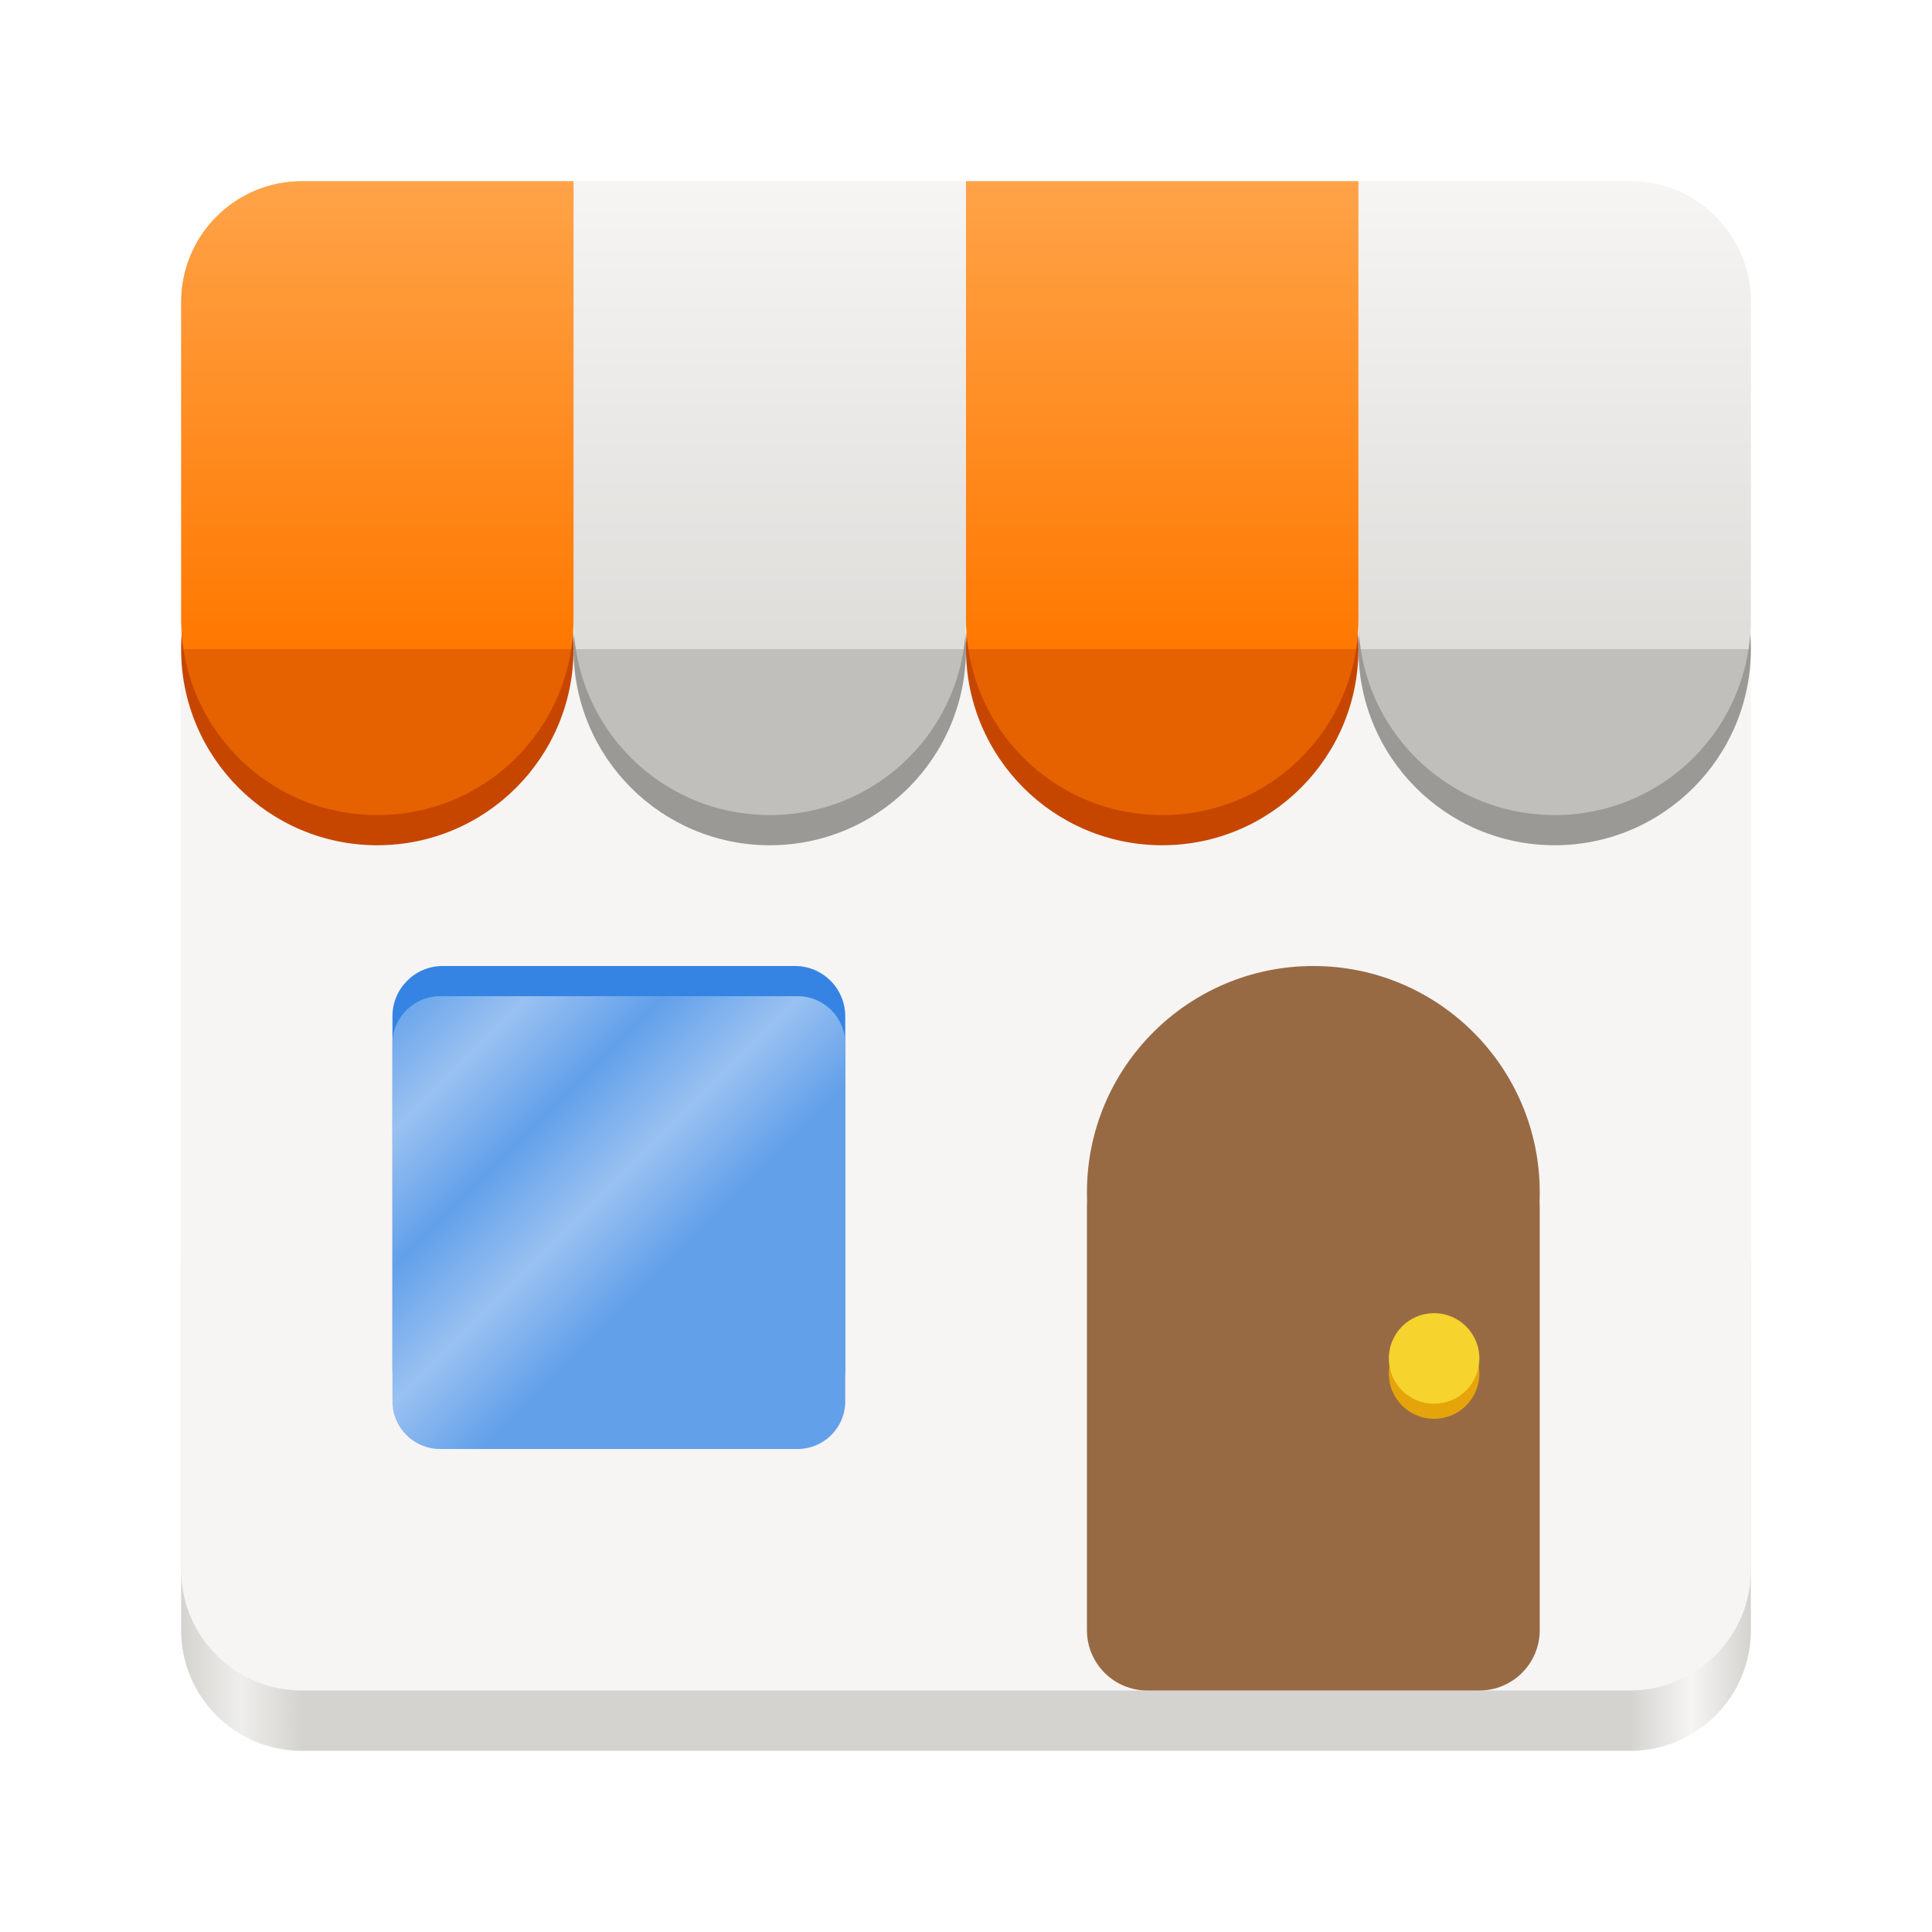
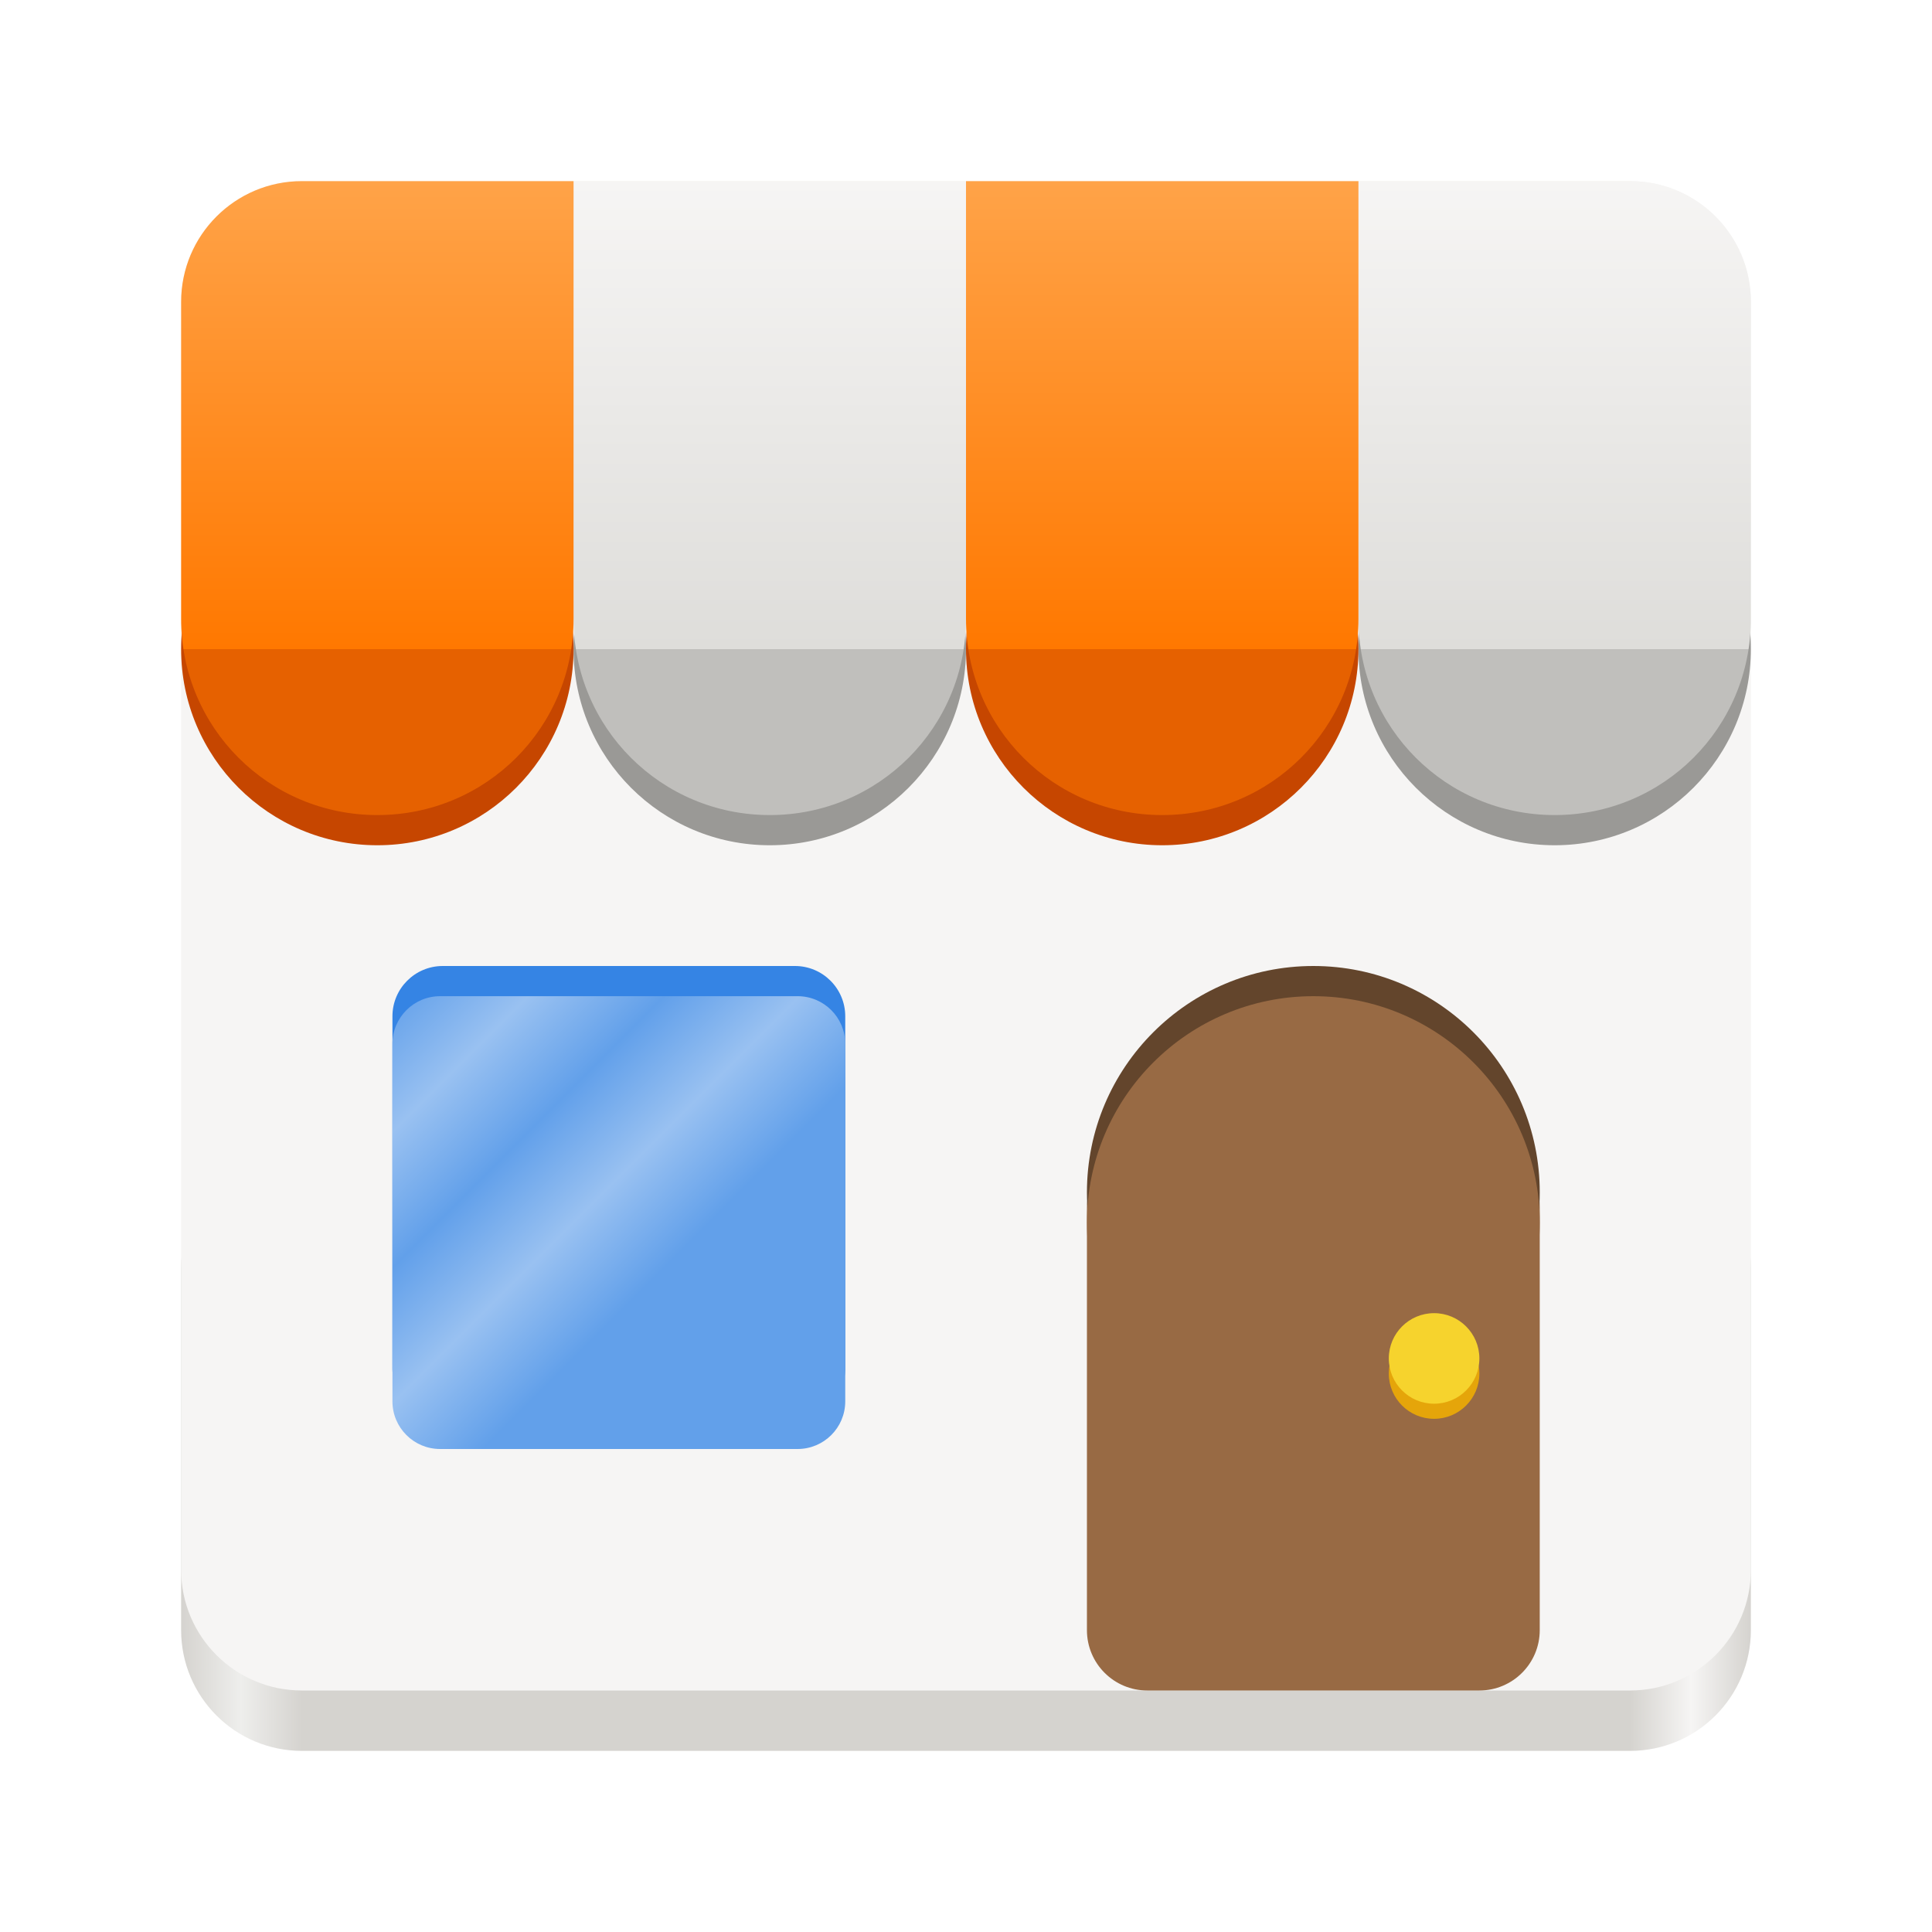
<svg xmlns="http://www.w3.org/2000/svg" xmlns:xlink="http://www.w3.org/1999/xlink" height="128px" viewBox="0 0 128 128" width="128px">
  <linearGradient id="a" gradientTransform="matrix(-1 0 -0 -1 123.9999 -175.9995)" gradientUnits="userSpaceOnUse" x1="8" x2="112" y1="-244" y2="-244">
    <stop offset="0" stop-color="#d5d3cf" />
    <stop offset="0.038" stop-color="#f6f5f4" />
    <stop offset="0.077" stop-color="#d5d3cf" />
    <stop offset="0.923" stop-color="#d5d3cf" />
    <stop offset="0.962" stop-color="#eeeeec" />
    <stop offset="1" stop-color="#d5d3cf" />
  </linearGradient>
  <clipPath id="b">
    <path d="m 90 30 h 26 v 26 h -26 z m 0 0" />
  </clipPath>
  <clipPath id="c">
    <path d="m 20 12 h 88 c 4.418 0 8 3.582 8 8 v 84 c 0 4.418 -3.582 8 -8 8 h -88 c -4.418 0 -8 -3.582 -8 -8 v -84 c 0 -4.418 3.582 -8 8 -8 z m 0 0" />
  </clipPath>
  <clipPath id="d">
    <path d="m 90 12 h 26 v 42 h -26 z m 0 0" />
  </clipPath>
  <clipPath id="e">
    <path d="m 20 12 h 88 c 4.418 0 8 3.582 8 8 v 84 c 0 4.418 -3.582 8 -8 8 h -88 c -4.418 0 -8 -3.582 -8 -8 v -84 c 0 -4.418 3.582 -8 8 -8 z m 0 0" />
  </clipPath>
  <linearGradient id="f" gradientUnits="userSpaceOnUse">
    <stop offset="0" stop-color="#f6f5f4" />
    <stop offset="1" stop-color="#deddda" />
    <stop offset="1" stop-color="#c0bfbc" />
  </linearGradient>
  <linearGradient id="g" gradientTransform="matrix(-1 0 0 1 0.000296 -93.08141)" x1="-103" x2="-103" xlink:href="#f" y1="105.081" y2="136.081" />
  <clipPath id="h">
    <path d="m 64 30 h 26 v 26 h -26 z m 0 0" />
  </clipPath>
  <clipPath id="i">
    <path d="m 20 12 h 88 c 4.418 0 8 3.582 8 8 v 84 c 0 4.418 -3.582 8 -8 8 h -88 c -4.418 0 -8 -3.582 -8 -8 v -84 c 0 -4.418 3.582 -8 8 -8 z m 0 0" />
  </clipPath>
  <clipPath id="j">
    <path d="m 64 12 h 26 v 42 h -26 z m 0 0" />
  </clipPath>
  <clipPath id="k">
    <path d="m 20 12 h 88 c 4.418 0 8 3.582 8 8 v 84 c 0 4.418 -3.582 8 -8 8 h -88 c -4.418 0 -8 -3.582 -8 -8 v -84 c 0 -4.418 3.582 -8 8 -8 z m 0 0" />
  </clipPath>
  <linearGradient id="l" gradientUnits="userSpaceOnUse">
    <stop offset="0" stop-color="#ffa348" />
    <stop offset="1" stop-color="#ff7800" />
    <stop offset="1" stop-color="#e66100" />
  </linearGradient>
  <linearGradient id="m" gradientTransform="matrix(-1 0 0 1 0.000296 -93.08141)" x1="-77" x2="-77" xlink:href="#l" y1="105.081" y2="136.081" />
  <clipPath id="n">
    <path d="m 38 30 h 26 v 26 h -26 z m 0 0" />
  </clipPath>
  <clipPath id="o">
    <path d="m 20 12 h 88 c 4.418 0 8 3.582 8 8 v 84 c 0 4.418 -3.582 8 -8 8 h -88 c -4.418 0 -8 -3.582 -8 -8 v -84 c 0 -4.418 3.582 -8 8 -8 z m 0 0" />
  </clipPath>
  <clipPath id="p">
    <path d="m 38 12 h 26 v 42 h -26 z m 0 0" />
  </clipPath>
  <clipPath id="q">
    <path d="m 20 12 h 88 c 4.418 0 8 3.582 8 8 v 84 c 0 4.418 -3.582 8 -8 8 h -88 c -4.418 0 -8 -3.582 -8 -8 v -84 c 0 -4.418 3.582 -8 8 -8 z m 0 0" />
  </clipPath>
  <linearGradient id="r" gradientTransform="matrix(-1 0 0 1 0.000296 -93.08141)" x1="-51" x2="-51" xlink:href="#f" y1="105.081" y2="136.081" />
  <clipPath id="s">
    <path d="m 12 30 h 26 v 26 h -26 z m 0 0" />
  </clipPath>
  <clipPath id="t">
    <path d="m 20 12 h 88 c 4.418 0 8 3.582 8 8 v 84 c 0 4.418 -3.582 8 -8 8 h -88 c -4.418 0 -8 -3.582 -8 -8 v -84 c 0 -4.418 3.582 -8 8 -8 z m 0 0" />
  </clipPath>
  <clipPath id="u">
    <path d="m 12 12 h 26 v 42 h -26 z m 0 0" />
  </clipPath>
  <clipPath id="v">
    <path d="m 20 12 h 88 c 4.418 0 8 3.582 8 8 v 84 c 0 4.418 -3.582 8 -8 8 h -88 c -4.418 0 -8 -3.582 -8 -8 v -84 c 0 -4.418 3.582 -8 8 -8 z m 0 0" />
  </clipPath>
  <linearGradient id="w" gradientTransform="matrix(-1 0 0 1 0.000296 -93.08141)" x1="-25" x2="-25" xlink:href="#l" y1="105.081" y2="136.081" />
  <linearGradient id="x" gradientUnits="userSpaceOnUse" x1="26" x2="56" y1="66" y2="96">
    <stop offset="0" stop-color="#62a0ea" />
    <stop offset="0.15" stop-color="#99c1f1" />
    <stop offset="0.3" stop-color="#62a0ea" />
    <stop offset="0.45" stop-color="#99c1f1" />
    <stop offset="0.6" stop-color="#62a0ea" />
    <stop offset="1" stop-color="#62a0ea" />
  </linearGradient>
  <path d="m 108 116 h -88 c -4.418 0 -8 -3.582 -8 -8 v -24 c 0 -4.418 3.582 -8 8 -8 h 88 c 4.418 0 8 3.582 8 8 v 24 c 0 4.418 -3.582 8 -8 8 z m 0 0" fill="url(#a)" />
  <path d="m 20 12 h 88 c 4.418 0 8 3.582 8 8 v 84 c 0 4.418 -3.582 8 -8 8 h -88 c -4.418 0 -8 -3.582 -8 -8 v -84 c 0 -4.418 3.582 -8 8 -8 z m 0 0" fill="#f6f5f4" />
  <g clip-path="url(#b)">
    <g clip-path="url(#c)">
      <path d="m 103 30 c -7.18 0 -13 5.82 -13 13 s 5.82 13 13 13 s 13 -5.82 13 -13 s -5.82 -13 -13 -13 z m 0 0" fill="#9a9996" />
    </g>
  </g>
  <g clip-path="url(#d)">
    <g clip-path="url(#e)">
      <path d="m 90 12 v 29 c 0 7.203 5.797 13 13 13 s 13 -5.797 13 -13 v -29 z m 0 0" fill="url(#g)" />
    </g>
  </g>
  <g clip-path="url(#h)">
    <g clip-path="url(#i)">
      <path d="m 77 30 c -7.18 0 -13 5.82 -13 13 s 5.82 13 13 13 s 13 -5.82 13 -13 s -5.82 -13 -13 -13 z m 0 0" fill="#c64600" />
    </g>
  </g>
  <g clip-path="url(#j)">
    <g clip-path="url(#k)">
      <path d="m 64 12 v 29 c 0 7.203 5.797 13 13 13 s 13 -5.797 13 -13 v -29 z m 0 0" fill="url(#m)" />
    </g>
  </g>
  <g clip-path="url(#n)">
    <g clip-path="url(#o)">
      <path d="m 51 30 c -7.18 0 -13 5.82 -13 13 s 5.82 13 13 13 s 13 -5.82 13 -13 s -5.82 -13 -13 -13 z m 0 0" fill="#9a9996" />
    </g>
  </g>
  <g clip-path="url(#p)">
    <g clip-path="url(#q)">
      <path d="m 38 12 v 29 c 0 7.203 5.797 13 13 13 s 13 -5.797 13 -13 v -29 z m 0 0" fill="url(#r)" />
    </g>
  </g>
  <g clip-path="url(#s)">
    <g clip-path="url(#t)">
      <path d="m 25 30 c -7.18 0 -13 5.82 -13 13 s 5.82 13 13 13 s 13 -5.82 13 -13 s -5.82 -13 -13 -13 z m 0 0" fill="#c64600" />
    </g>
  </g>
  <g clip-path="url(#u)">
    <g clip-path="url(#v)">
      <path d="m 12 12 v 29 c 0 7.203 5.797 13 13 13 s 13 -5.797 13 -13 v -29 z m 0 0" fill="url(#w)" />
    </g>
  </g>
  <path d="m 76.012 76 h 22 c 2.207 0 4 1.793 4 4 v 28 c 0 2.211 -1.793 4 -4 4 h -22 c -2.211 0 -4 -1.789 -4 -4 v -28 c 0 -2.207 1.789 -4 4 -4 z m 0 0" fill="#986a44" />
-   <path d="m 102.012 79 c 0 8.285 -6.719 15 -15 15 c -8.285 0 -15 -6.715 -15 -15 s 6.715 -15 15 -15 c 8.281 0 15 6.715 15 15 z m 0 0" fill="#986a44" />
+   <path d="m 102.012 79 c 0 8.285 -6.719 15 -15 15 c -8.285 0 -15 -6.715 -15 -15 s 6.715 -15 15 -15 c 8.281 0 15 6.715 15 15 z m 0 0" fill="#63452c" />
+   <path d="m 29.332 64 h 23.336 c 1.84 0 3.332 1.492 3.332 3.332 v 23.336 c 0 1.84 -1.492 3.332 -3.332 3.332 h -23.336 c -1.84 0 -3.332 -1.492 -3.332 -3.332 v -23.336 c 0 -1.84 1.492 -3.332 3.332 -3.332 z m 0 0" fill="#3584e4" />
+   <path d="m 29.156 66 h 23.688 c 1.742 0 3.156 1.414 3.156 3.16 v 23.684 c 0 1.742 -1.414 3.156 -3.156 3.156 h -23.688 c -1.742 0 -3.156 -1.414 -3.156 -3.156 v -23.684 c 0 -1.746 1.414 -3.16 3.156 -3.16 z m 0 0" fill="url(#x)" />
+   <path d="m 102.012 81 c 0 8.285 -6.719 15 -15 15 c -8.285 0 -15 -6.715 -15 -15 s 6.715 -15 15 -15 c 8.281 0 15 6.715 15 15 z m 0 0" fill="#986a44" />
  <path d="m 98.012 91 c 0 1.656 -1.344 3 -3 3 c -1.66 0 -3 -1.344 -3 -3 s 1.34 -3 3 -3 c 1.656 0 3 1.344 3 3 z m 0 0" fill="#e5a50a" />
  <path d="m 98.012 90 c 0 1.656 -1.344 3 -3 3 c -1.66 0 -3 -1.344 -3 -3 s 1.34 -3 3 -3 c 1.656 0 3 1.344 3 3 z m 0 0" fill="#f6d32d" />
-   <path d="m 29.332 64 h 23.336 c 1.84 0 3.332 1.492 3.332 3.332 v 23.336 c 0 1.84 -1.492 3.332 -3.332 3.332 h -23.336 c -1.84 0 -3.332 -1.492 -3.332 -3.332 v -23.336 c 0 -1.84 1.492 -3.332 3.332 -3.332 z m 0 0" fill="#3584e4" />
-   <path d="m 29.156 66 h 23.688 c 1.742 0 3.156 1.414 3.156 3.16 v 23.684 c 0 1.742 -1.414 3.156 -3.156 3.156 h -23.688 c -1.742 0 -3.156 -1.414 -3.156 -3.156 v -23.684 c 0 -1.746 1.414 -3.16 3.156 -3.16 z m 0 0" fill="url(#x)" />
</svg>
